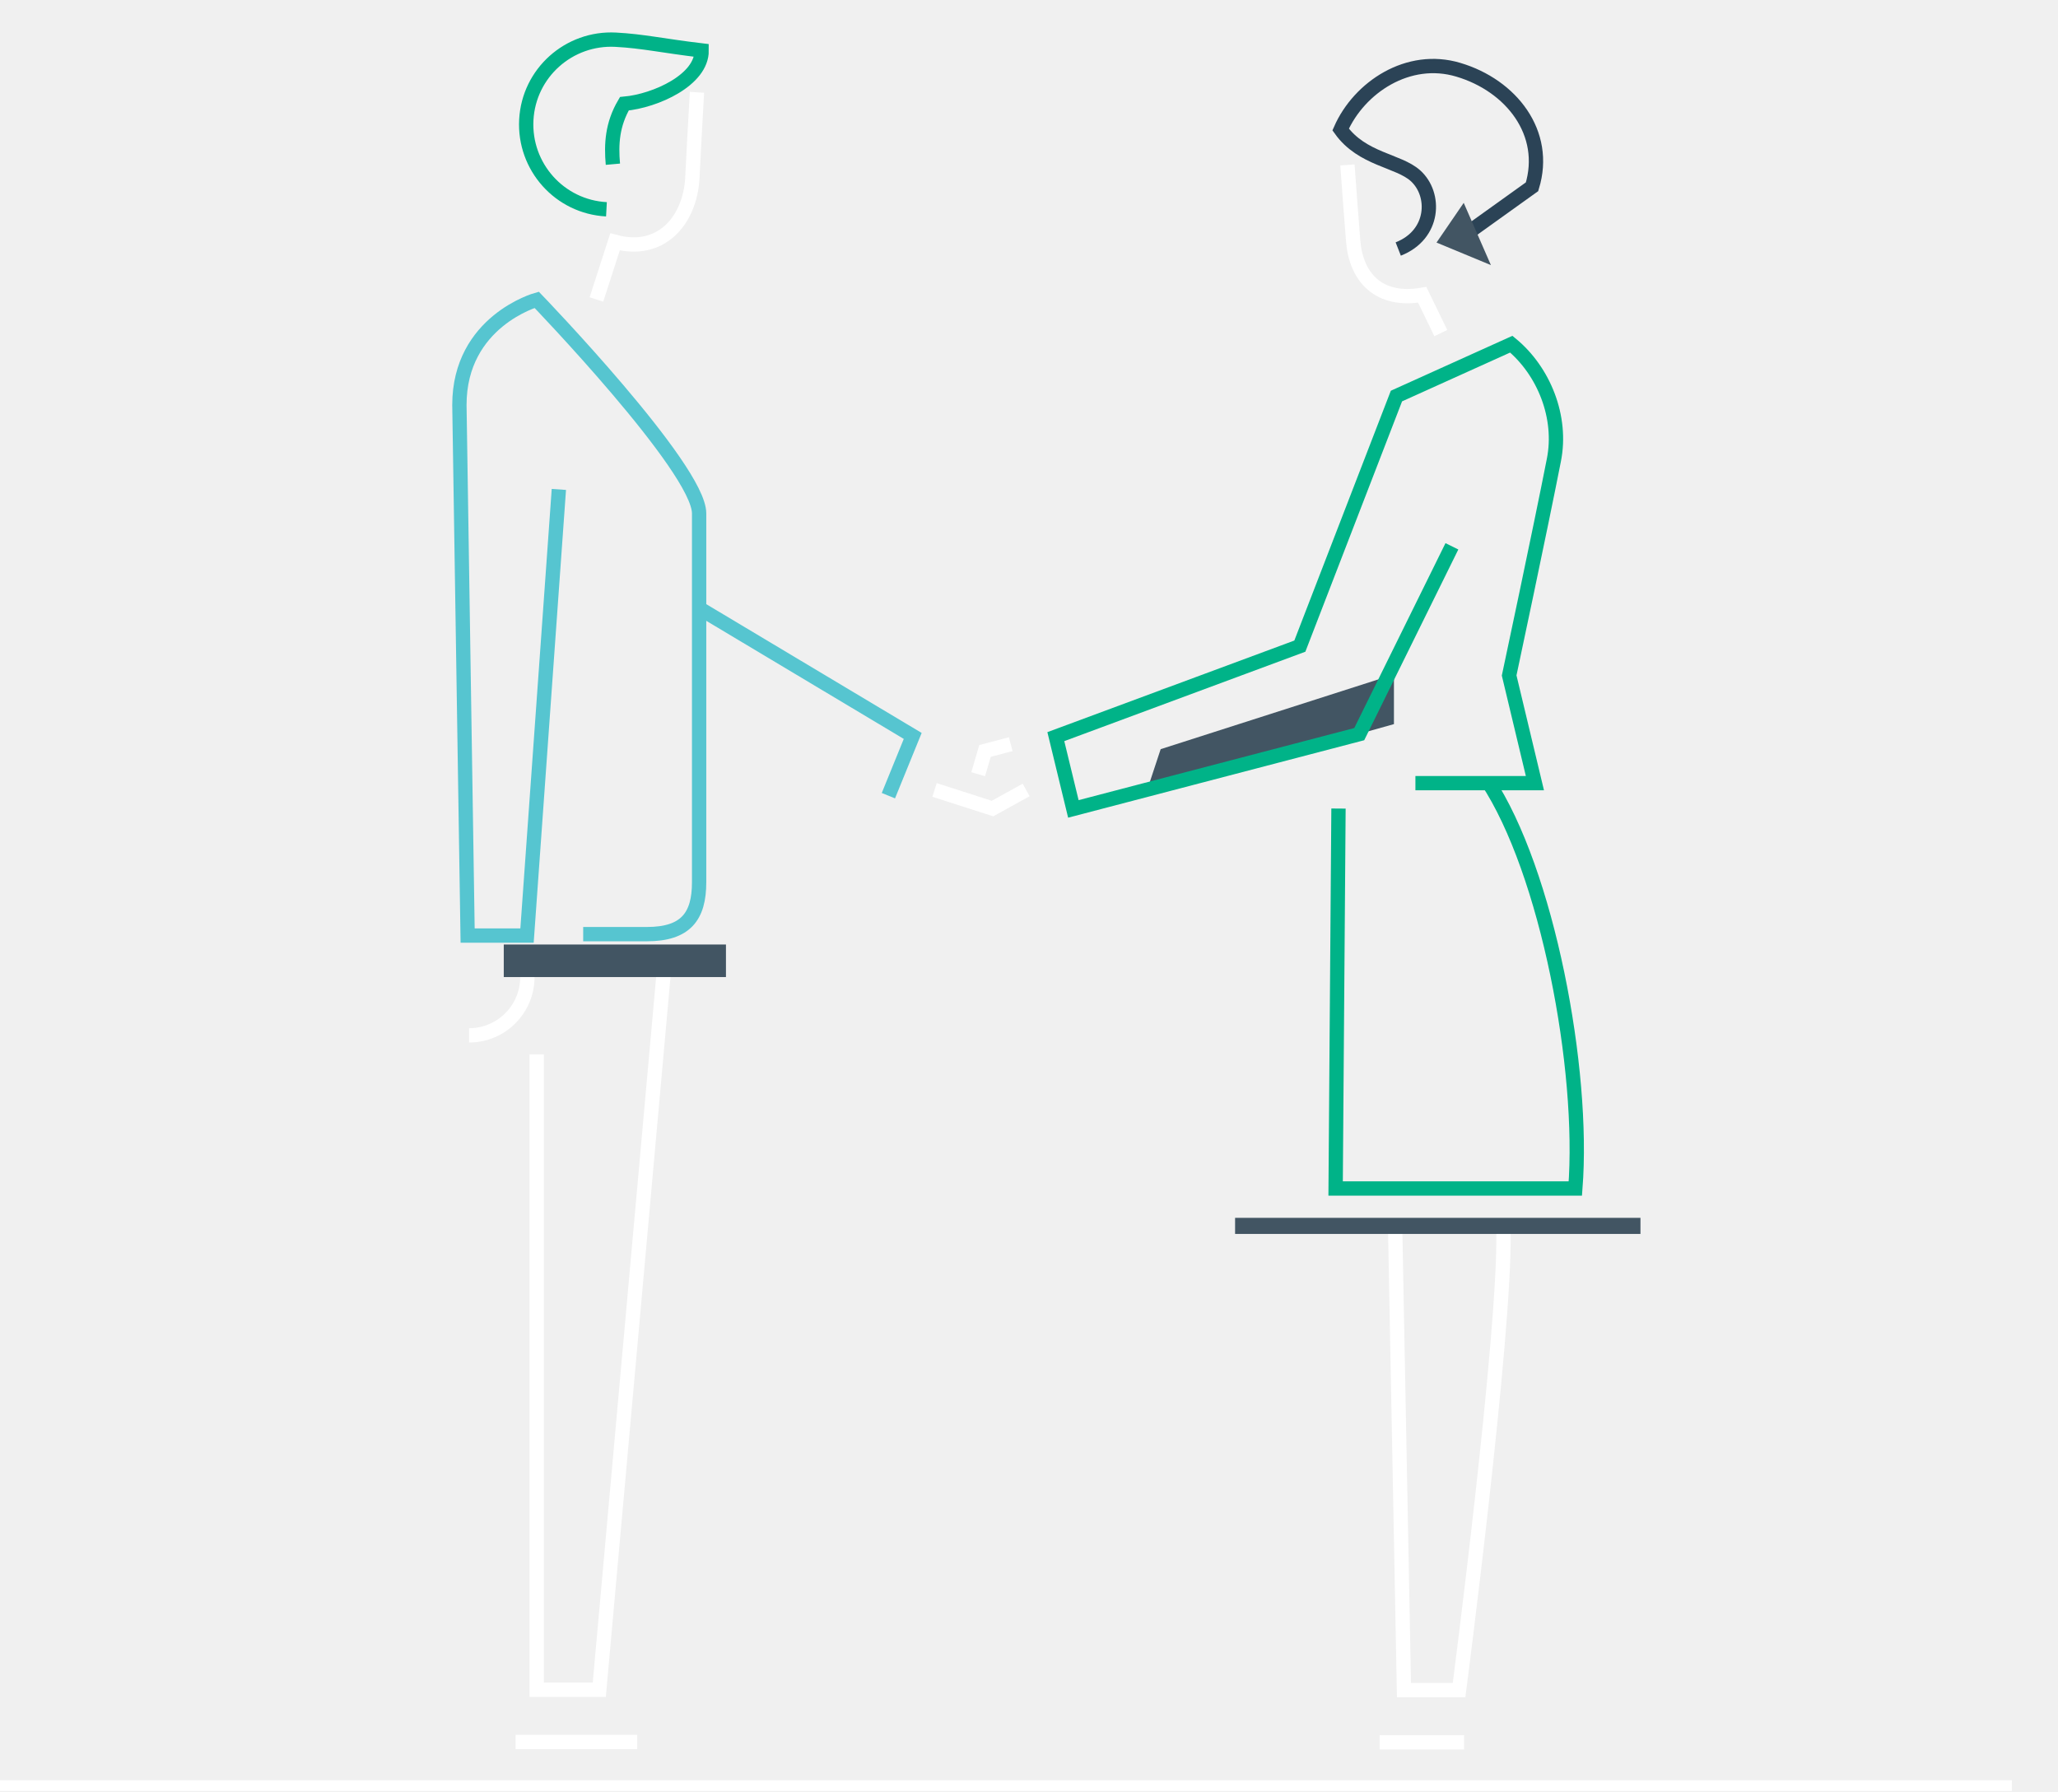
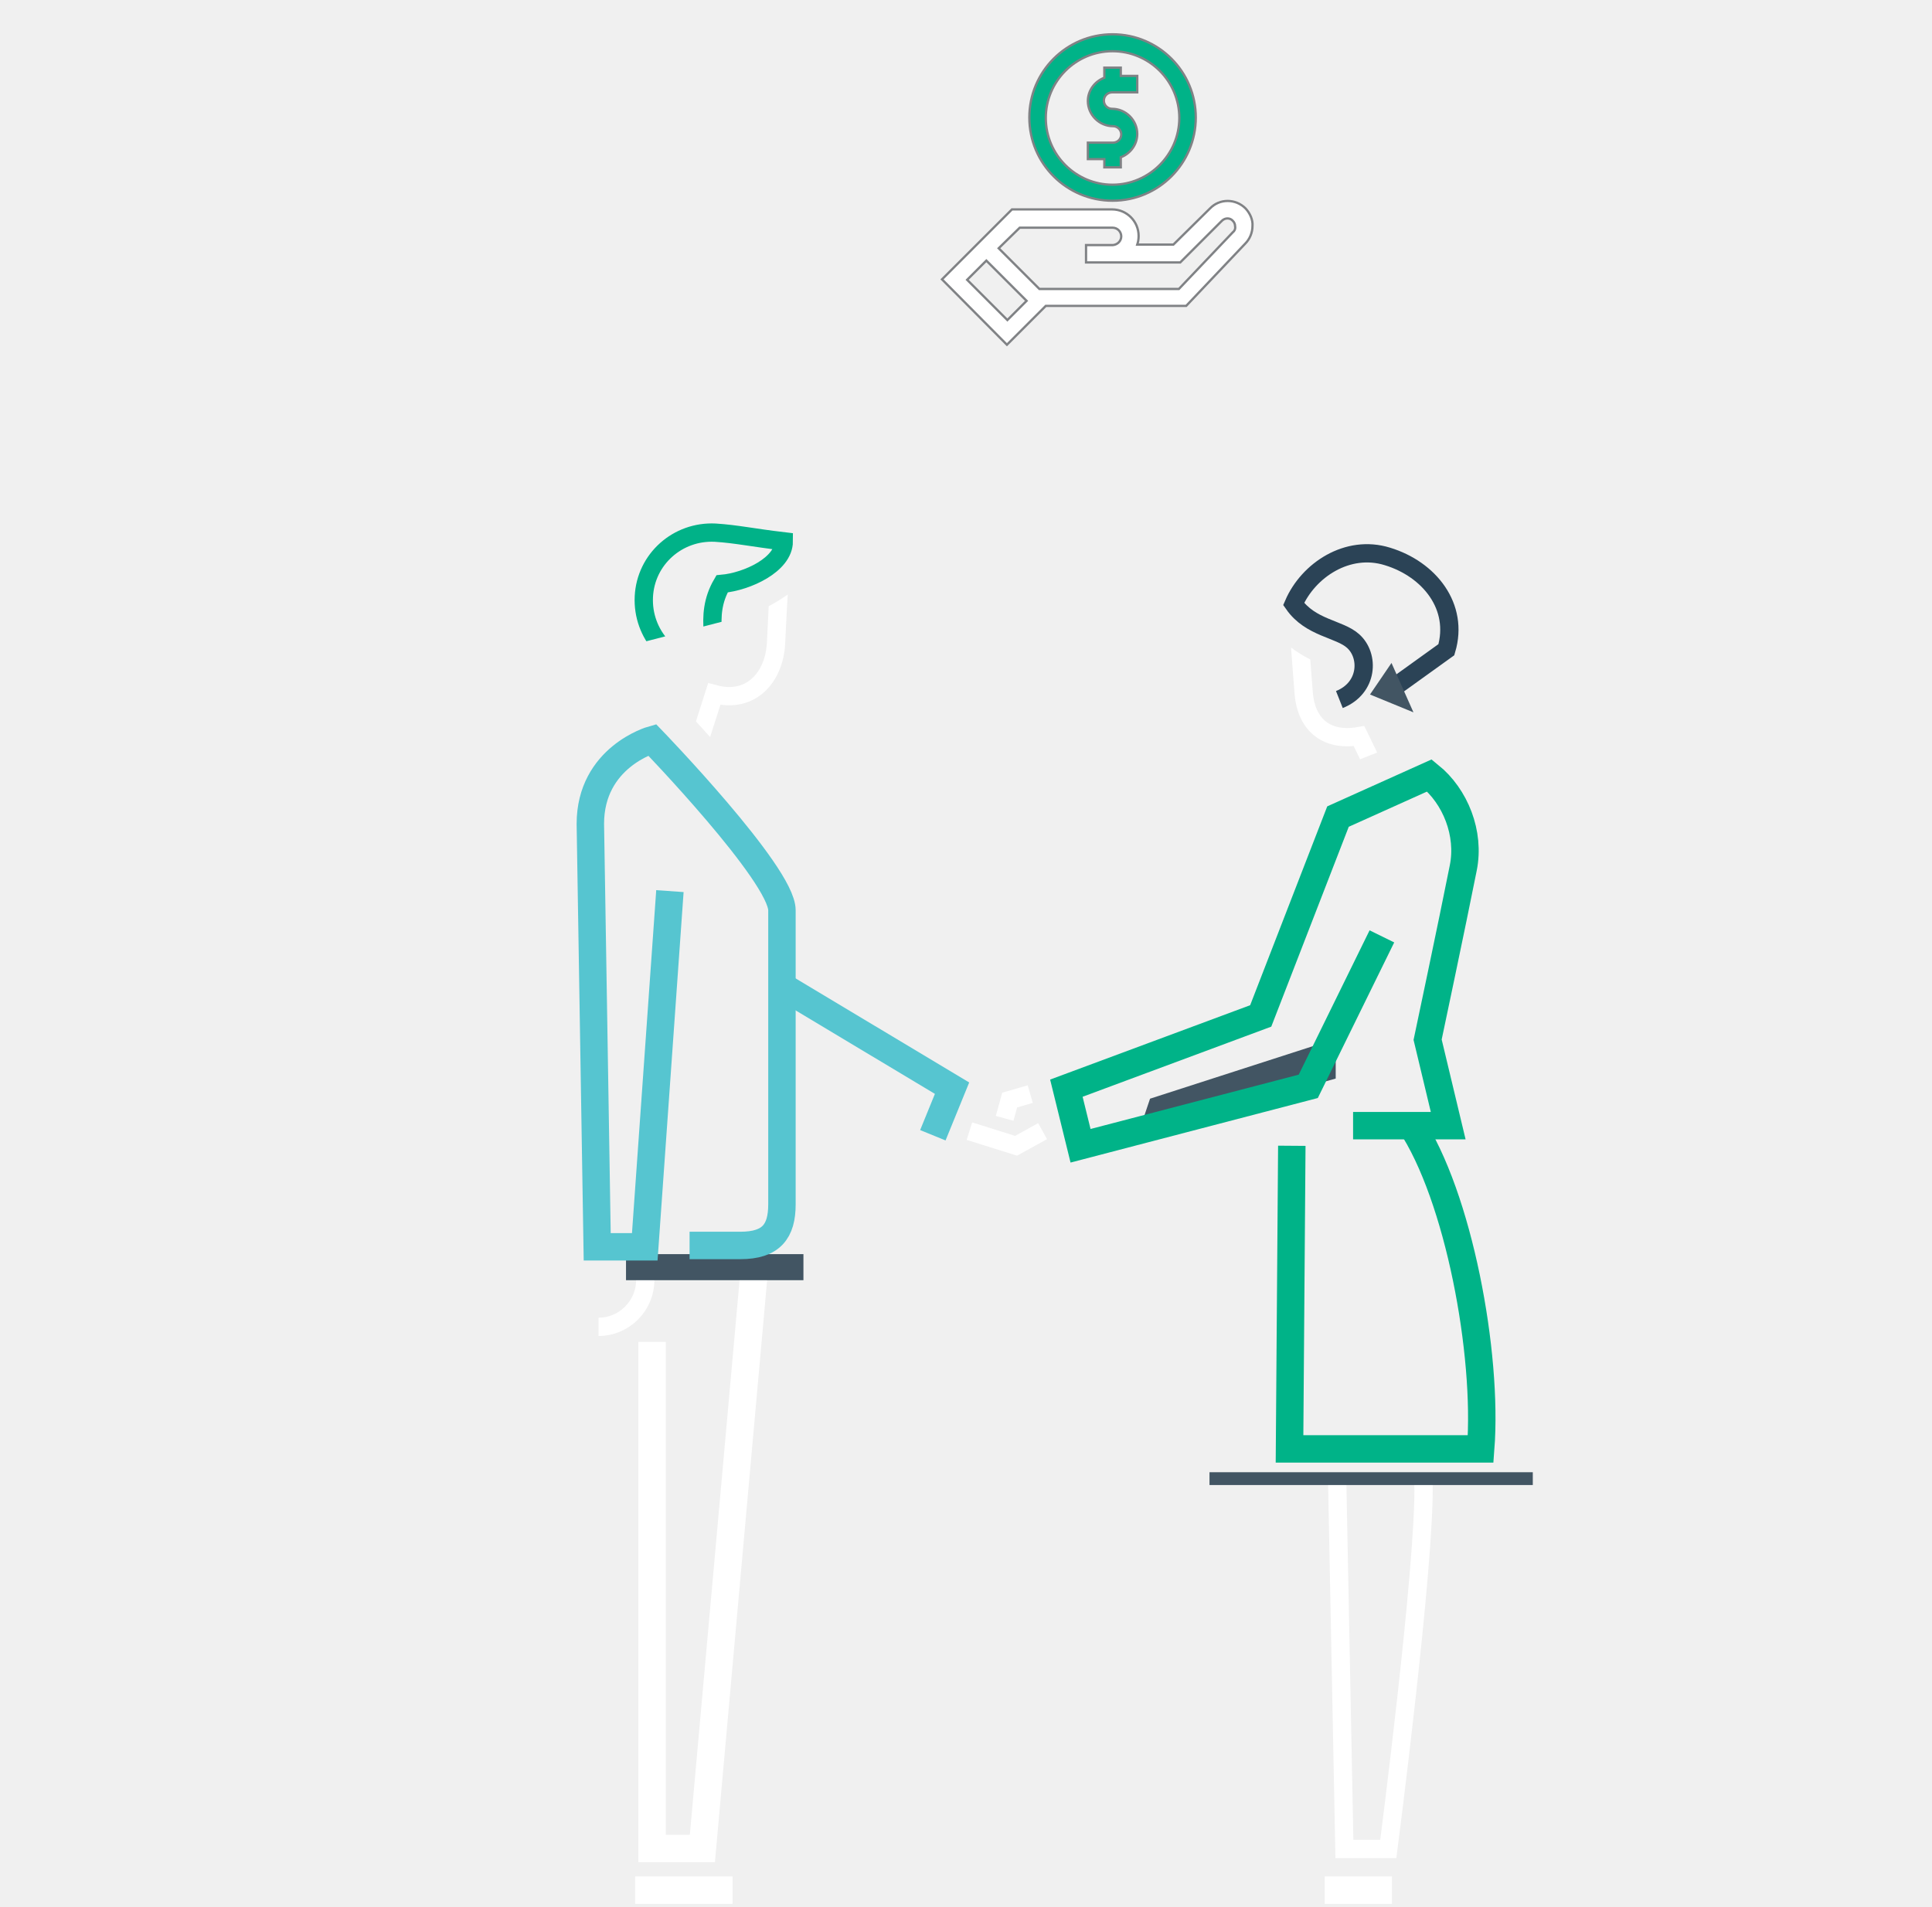
- <svg xmlns="http://www.w3.org/2000/svg" version="1.1" id="Layer_1" x="0px" y="0px" viewBox="0 0 575.2 500.8" style="enable-background:new 0 0 575.2 500.8;" xml:space="preserve">
+ <svg xmlns="http://www.w3.org/2000/svg" xmlns:xlink="http://www.w3.org/1999/xlink" version="1.1" id="Layer_1" x="0px" y="0px" viewBox="0 0 422.5 417" style="enable-background:new 0 0 422.5 417;" xml:space="preserve">
  <style type="text/css">
- 	.st0{fill:none;stroke:#FFFFFF;stroke-width:3;stroke-miterlimit:10;}
+ 	.st0{fill:none;stroke:#FFFFFF;stroke-width:6;stroke-miterlimit:10;}
	.st1{fill:none;stroke:#FFFFFF;stroke-width:4;stroke-miterlimit:10;}
- 	.st2{fill:none;stroke:#00B288;stroke-width:4;stroke-miterlimit:10;}
- 	.st3{fill:none;}
- 	.st4{fill:#425563;}
- 	.st5{fill:none;stroke:#56C5D0;stroke-width:4;stroke-miterlimit:10;}
- 	.st6{fill:none;stroke:#00B388;stroke-width:4;stroke-miterlimit:10;}
+ 	.st2{clip-path:url(#SVGID_2_);fill:none;stroke:#00B288;stroke-width:4;stroke-miterlimit:10;}
+ 	.st3{fill:#425563;}
+ 	.st4{fill:none;stroke:#56C5D0;stroke-width:6;stroke-miterlimit:10;}
+ 	.st5{clip-path:url(#SVGID_4_);fill:none;stroke:#FFFFFF;stroke-width:4;stroke-miterlimit:10;}
+ 	.st6{fill:none;stroke:#00B388;stroke-width:6;stroke-miterlimit:10;}
	.st7{fill:none;stroke:#2B4356;stroke-width:4;stroke-miterlimit:10;}
+ 	.st8{clip-path:url(#SVGID_6_);fill:none;stroke:#FFFFFF;stroke-width:4;stroke-miterlimit:10;}
+ 	.st9{fill:#FFFFFF;stroke:#808285;stroke-width:0.5;stroke-miterlimit:10;}
+ 	.st10{fill:#00B388;stroke:#808285;stroke-width:0.5;stroke-miterlimit:10;}
</style>
-   <line class="st0" x1="-2.2" y1="499.1" x2="562.3" y2="499.1" />
  <g>
-     <polyline class="st1" points="150,294.7 150,472.3 167.5,472.3 185.8,268.6  " />
-     <line class="st1" x1="144.1" y1="486.9" x2="178.1" y2="486.9" />
-     <path class="st1" d="M131.1,289.4c9,0,16.3-7.3,16.3-16.3" />
-     <path class="st2" d="M169.5,58.5c-13.1-0.7-23.1-11.9-22.4-25c0.7-13.1,11.9-23.1,25-22.4c7.6,0.4,13.1,1.7,24,3   c0.1,8.2-12.8,14.1-21.6,14.9c-3.4,5.8-3.7,11.3-3.2,16.9" />
-     <polygon class="st3" points="142.3,11.4 141.4,50.9 178.6,41.3 184.7,34.6 214.8,6.1 182.2,3.3  " />
-     <rect x="140.8" y="264" class="st4" width="62.1" height="9.1" />
-     <path class="st5" d="M156.2,136.8l-8.9,124.7l-16.6,0l-2.3-148.3c0-23.4,21.6-29.4,21.6-29.4s45.4,47.1,45.4,59.7l0,103.1   c0,9.5-3.7,14.5-14.6,14.5H163" />
-     <path class="st1" d="M166.7,83.7l5.2-16.1c12.9,3.5,20.9-6,21.6-17.7c0.2-4,1-19.3,1.3-24.1" />
-     <path class="st3" d="M172.7,37.4l-16.5,29.7l26.5,29.1l12.8-7.9l5.1-57.8C191.6,37.1,181.6,43.5,172.7,37.4" />
-     <polyline class="st5" points="195.4,170 255.1,205.7 248.3,222.4  " />
-     <polyline class="st1" points="261.2,220.8 277.4,226 286.8,220.8  " />
-     <polyline class="st1" points="273.4,216.4 275.3,209.9 282.5,208  " />
-     <polygon class="st4" points="320.3,221.8 389.6,202.4 389.6,188.5 324.4,209.4  " />
-     <path class="st6" d="M374.1,226l-0.8,106.2h67c2.6-33.3-7.8-88.6-24.7-114.1" />
-     <path class="st1" d="M420.2,344.3c0.6,28.3-12.4,128.1-12.4,128.1h-15.4l-2.5-131.1" />
-     <path class="st6" d="M395.6,218.9H429l-7.2-30.1c0,0,8.7-40.8,12.5-60.2c2.4-12-2.8-24.9-11.9-32.4l-32.1,14.5l-27,69.9l-68.2,25.3   l4.9,20.2l79.9-20.9l25.9-52.5" />
-     <line class="st1" x1="385.6" y1="487" x2="409.2" y2="487" />
-     <rect x="345.2" y="340.4" class="st4" width="113.3" height="4.5" />
-     <path class="st7" d="M390.8,69.6c10.2-4,10.6-15.3,4.8-20.5c-4.8-4.3-14.9-4.5-20.9-12.9c5.2-11.8,18.9-20.9,32.9-16.7   c14.8,4.4,25.2,17.7,20.6,32.7l-19.4,13.9" />
-     <path class="st1" d="M402.7,93.1l-5.2-10.7c-12.2,2.1-18.5-4.9-19.3-15.1c-0.3-3.6-1.3-16.9-1.6-21.2" />
-     <path class="st3" d="M377.7,98.6l32.1-12.8l-13.6-28.5c-10.9,4.8-25.4-7.4-29.4-12.1L377.7,98.6z" />
-     <polygon class="st4" points="409.1,56.7 416.7,74.1 401.5,67.8  " />
+     <g>
+       <polyline class="st0" points="142.6,293.5 142.6,404.3 153.6,404.3 165,277.2   " />
+       <line class="st0" x1="138.9" y1="413.4" x2="160.2" y2="413.4" />
+       <path class="st1" d="M130.9,290.2c5.6,0,10.2-4.6,10.2-10.2" />
+       <g>
+         <defs>
+           <polygon id="SVGID_1_" points="137.9,116.7 137.3,141.3 160.5,135.3 164.3,131.2 183.1,113.4 162.7,111.6     " />
+         </defs>
+         <clipPath id="SVGID_2_">
+           <use xlink:href="#SVGID_1_" style="overflow:visible;" />
+         </clipPath>
+         <path class="st2" d="M154.8,146.1c-8.2-0.4-14.4-7.4-14-15.6c0.4-8.2,7.4-14.4,15.6-14c4.7,0.3,8.2,1.1,15,1.9     c0,5.1-8,8.8-13.5,9.3c-2.1,3.6-2.3,7.1-2,10.5" />
+       </g>
+       <rect x="136.9" y="274.3" class="st3" width="38.8" height="5.7" />
+       <path class="st4" d="M146.5,194.9l-5.5,77.8h-10.4l-1.5-92.5c0-14.6,13.5-18.4,13.5-18.4s28.4,29.4,28.4,37.3l0,64.3    c0,5.9-2.3,9-9.1,9h-11.1" />
+       <g>
+         <defs>
+           <path id="SVGID_3_" d="M156.8,132.9l-10.3,18.6l16.5,18.2l8-4.9l3.2-36.1C168.6,132.7,162.3,136.7,156.8,132.9" />
+         </defs>
+         <clipPath id="SVGID_4_">
+           <use xlink:href="#SVGID_3_" style="overflow:visible;" />
+         </clipPath>
+         <path class="st5" d="M153,161.8l3.2-10c8.1,2.2,13.1-3.8,13.5-11c0.1-2.5,0.6-12,0.8-15" />
+       </g>
+       <polyline class="st4" points="171,215.7 208.2,238 204,248.3   " />
+       <polyline class="st1" points="212,247.4 222.2,250.6 228,247.4   " />
+       <polyline class="st1" points="219.7,244.6 220.8,240.6 225.3,239.3   " />
+       <polygon class="st3" points="248.9,248 292.1,235.9 292.1,227.2 251.5,240.3   " />
+       <path class="st6" d="M282.5,250.6l-0.5,66.3l41.8,0c1.6-20.8-4.8-55.3-15.4-71.2" />
+       <path class="st1" d="M311.3,324.4c0.4,17.7-7.7,80-7.7,80h-9.6l-1.6-81.8" />
+       <path class="st6" d="M295.9,246.2h20.8l-4.5-18.8c0,0,5.4-25.5,7.8-37.6c1.5-7.5-1.7-15.6-7.4-20.2l-20,9l-16.9,43.6L233.2,238    l3.1,12.6l49.8-13l16.1-32.8" />
+       <line class="st0" x1="289.7" y1="413.4" x2="304.4" y2="413.4" />
+       <rect x="264.5" y="322" class="st3" width="70.7" height="2.8" />
+       <path class="st7" d="M292.9,153c6.3-2.5,6.6-9.6,3-12.8c-3-2.7-9.3-2.8-13-8.1c3.2-7.4,11.8-13.1,20.5-10.4    c9.2,2.8,15.7,11,12.9,20.4l-12.1,8.7" />
+       <g>
+         <defs>
+           <path id="SVGID_5_" d="M284.8,171.1l20.1-8l-8.5-17.8c-6.8,3-15.8-4.6-18.4-7.5L284.8,171.1z" />
+         </defs>
+         <clipPath id="SVGID_6_">
+           <use xlink:href="#SVGID_5_" style="overflow:visible;" />
+         </clipPath>
+         <path class="st8" d="M300.4,167.6l-3.2-6.6c-7.6,1.3-11.6-3-12.1-9.4c-0.2-2.2-0.8-10.6-1-13.2" />
+       </g>
+       <polygon class="st3" points="304.3,145 309.1,155.8 299.6,151.9   " />
+     </g>
+     <g>
+       <path class="st9" d="M272.4,45.6c-2.2-2.2-5.7-2.2-7.8,0l-8,7.9h-7.9c0.2-0.6,0.3-1.2,0.3-1.9c0-3.2-2.6-5.8-5.8-5.8h-21.9    l-5.8,5.8l-9.5,9.5l14.2,14.3l8.5-8.5h30.7l12.9-13.6c1-1,1.6-2.4,1.6-3.9C274,48.1,273.4,46.7,272.4,45.6z M211.5,61.2l4.2-4.2    l8.8,8.8l-4.2,4.2L211.5,61.2z M269.6,50.8l-11.8,12.4h-30.5l-8.9-8.9l4.6-4.5h20.3c1.1,0,1.9,0.9,1.9,1.9c0,1-0.8,1.8-1.8,1.9    h-5.9v3.8h1.1v0h4.7c0.1,0,0.2,0,0.2,0h14.6l9.1-9.1c0.7-0.7,1.8-0.7,2.4,0c0.3,0.3,0.5,0.7,0.5,1.2C270.2,50,270,50.5,269.6,50.8    z" />
+       <g>
+         <path class="st10" d="M243.3,7.5c-10.1,0-18.2,8.2-18.2,18.2c0,10.1,8.2,18.2,18.2,18.2c10.1,0,18.2-8.2,18.2-18.2     C261.5,15.7,253.4,7.5,243.3,7.5z M243.3,40.4c-8,0-14.6-6.5-14.6-14.6c0-8,6.5-14.6,14.6-14.6c8,0,14.6,6.5,14.6,14.6     C257.9,33.8,251.3,40.4,243.3,40.4z" />
+         <path class="st10" d="M245.1,14.8h-3.6V17c-2.1,0.8-3.6,2.8-3.6,5.1c0,3,2.5,5.5,5.5,5.5c1,0,1.8,0.8,1.8,1.8     c0,1-0.8,1.8-1.8,1.8h-5.5v3.6h3.6v1.8h3.6v-2.2c2.1-0.8,3.6-2.8,3.6-5.1c0-3-2.5-5.5-5.5-5.5c-1,0-1.8-0.8-1.8-1.8     c0-1,0.8-1.8,1.8-1.8h5.5v-3.6h-3.6V14.8z" />
+       </g>
+     </g>
  </g>
</svg>
